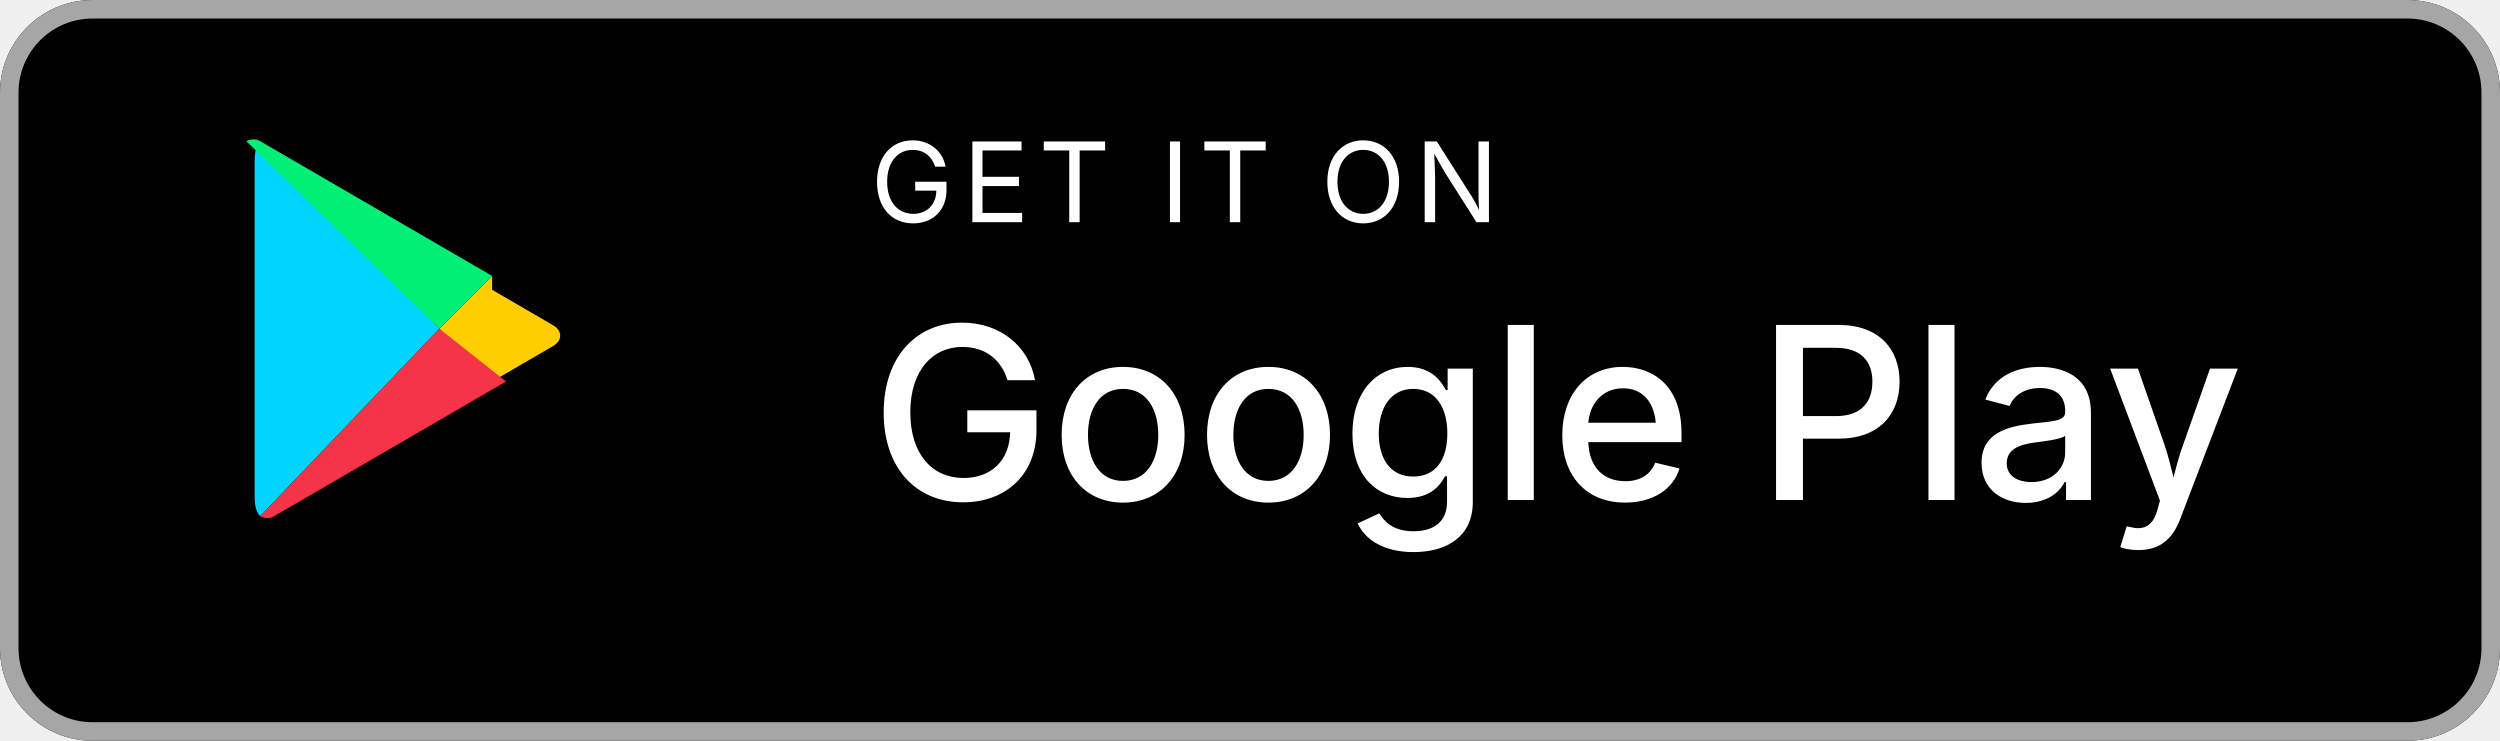
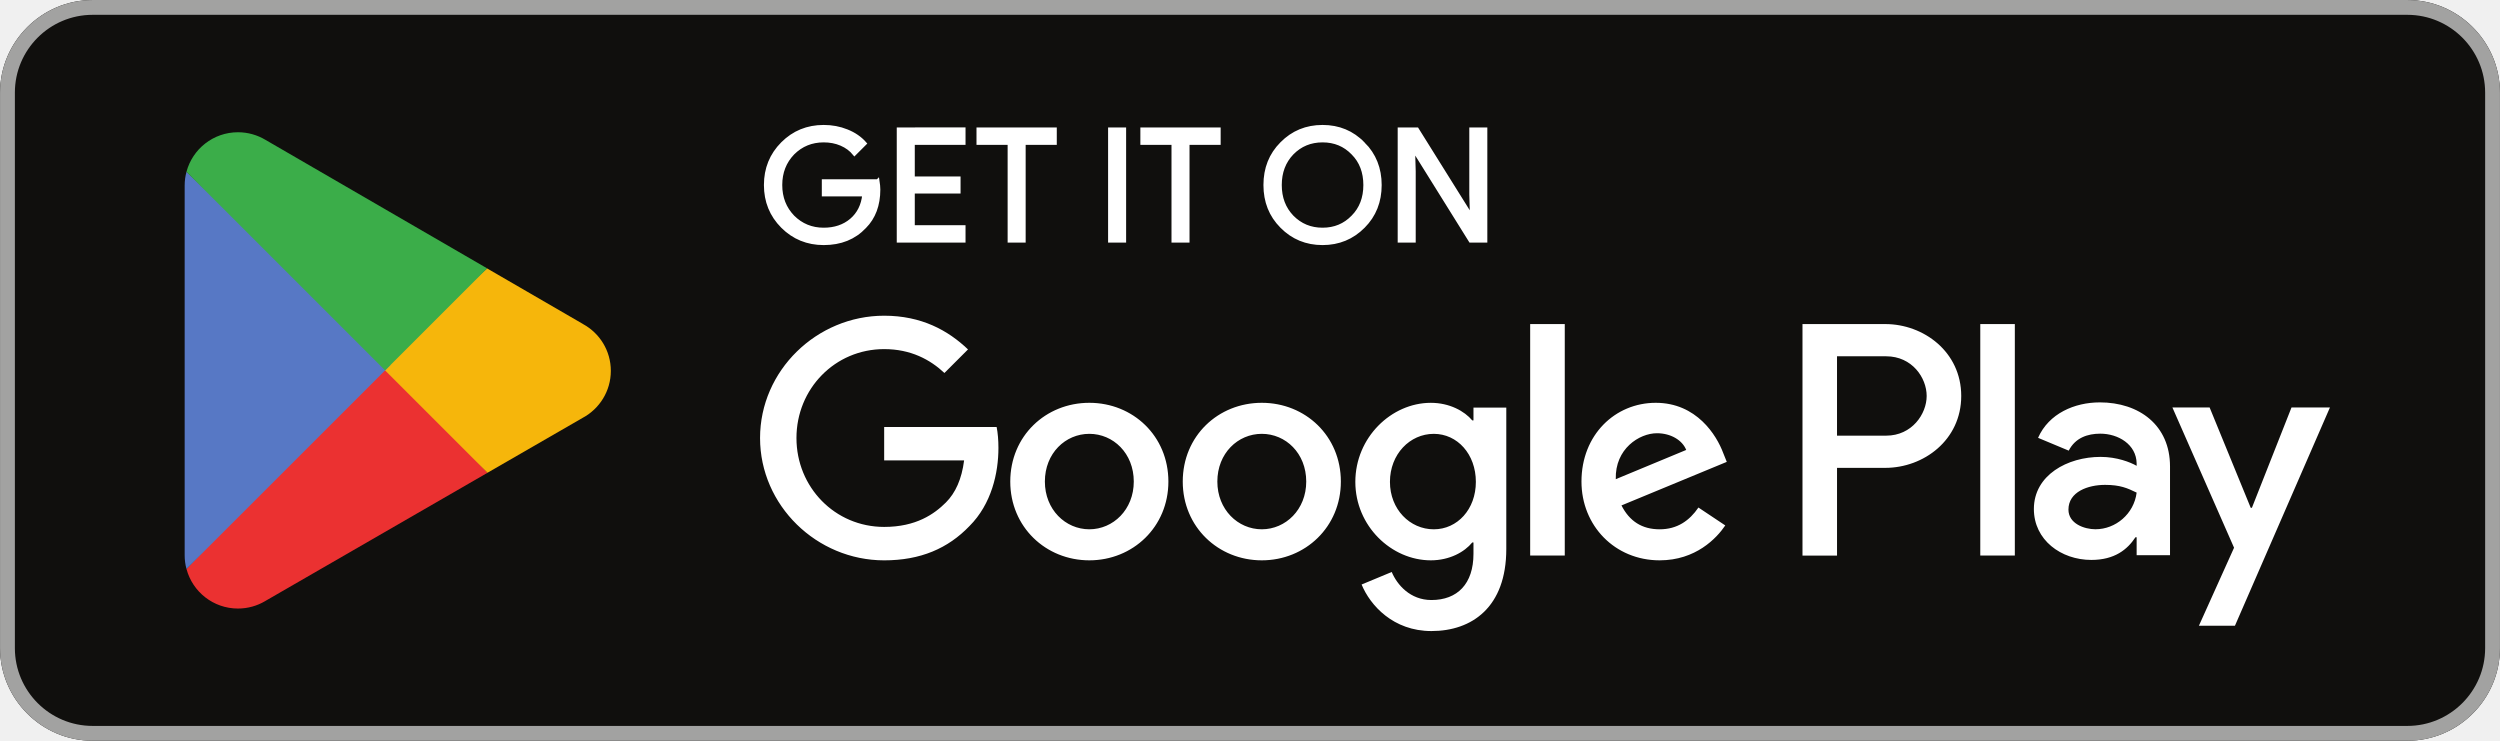
- <svg xmlns="http://www.w3.org/2000/svg" viewBox="0 0 135 40" width="135" height="40">
-   <rect width="135" height="40" rx="5" fill="#000" />
-   <rect x="0.5" y="0.5" width="134" height="39" rx="4.5" fill="none" stroke="#a6a6a6" stroke-width="1" />
-   <text x="47" y="12" fill="#fff" font-family="system-ui,-apple-system,sans-serif" font-size="6" letter-spacing="0.5">GET IT ON</text>
-   <text x="47" y="27" fill="#fff" font-family="system-ui,-apple-system,sans-serif" font-size="13" font-weight="500">Google Play</text>
-   <g transform="translate(10, 5) scale(0.75)">
-     <path d="M5.4 3.5L18.3 17l-12.9 13.5c-.4-.4-.4-1.1-.4-1.7V5.2c0-.6 0-1.3.4-1.7z" fill="#00d4ff" />
-     <path d="M22.1 13.2L18.3 17l3.8 3.8 4.3-2.5c.8-.4.8-1.2 0-1.6l-4.3-2.5z" fill="#ffce00" />
-     <path d="M18.3 17l3.8-3.8-16.7-9.7c-.5-.3-1 0-1 0L18.3 17z" fill="#00f076" />
-     <path d="M18.3 17L5.4 30.5s.5.3 1 0l16.7-9.7L18.3 17z" fill="#f63448" />
-   </g>
+ <svg xmlns="http://www.w3.org/2000/svg" id="svg51" width="180" height="53.333" version="1.1" viewBox="0 0 180 53.333" xml:space="preserve">
+   <path id="path11" d="m173.33 53.333h-166.66c-3.667 0-6.667-3-6.667-6.667v-39.999c0-3.667 3-6.667 6.667-6.667h166.66c3.667 0 6.667 3 6.667 6.667v39.999c0 3.667-3 6.667-6.667 6.667" fill="#100f0d" stroke-width=".133" />
+   <path id="path13" d="m173.33 1e-3h-166.66c-3.667 0-6.667 3-6.667 6.667v39.999c0 3.667 3 6.667 6.667 6.667h166.66c3.667 0 6.667-3 6.667-6.667v-39.999c0-3.667-3-6.667-6.667-6.667zm0 1.066c3.088 0 5.6 2.513 5.6 5.6v39.999c0 3.088-2.512 5.6-5.6 5.6h-166.66c-3.088 0-5.599-2.513-5.599-5.6v-39.999c0-3.088 2.511-5.6 5.599-5.6h166.66" fill="#a2a2a1" stroke-width=".133" />
+   <path id="path35" d="m142.58 40h2.488v-16.669h-2.488zm22.409-10.664-2.852 7.226h-0.085l-2.96-7.226h-2.68l4.44 10.1-2.532 5.619h2.595l6.841-15.718zm-14.11 8.771c-0.813 0-1.951-0.408-1.951-1.416 0-1.286 1.416-1.78 2.637-1.78 1.093 0 1.609 0.235 2.273 0.557-0.193 1.544-1.523 2.638-2.96 2.638zm0.301-9.135c-1.801 0-3.667 0.794-4.439 2.552l2.208 0.922c0.472-0.922 1.351-1.222 2.273-1.222 1.287 0 2.595 0.771 2.616 2.144v0.171c-0.451-0.257-1.416-0.643-2.595-0.643-2.381 0-4.804 1.308-4.804 3.752 0 2.23 1.952 3.667 4.139 3.667 1.672 0 2.596-0.751 3.173-1.63h0.087v1.287h2.403v-6.391c0-2.959-2.211-4.61-5.061-4.61zm-15.376 2.394h-3.539v-5.713h3.539c1.86 0 2.916 1.54 2.916 2.857 0 1.292-1.056 2.857-2.916 2.857zm-0.064-8.034h-5.961v16.669h2.487v-6.315h3.475c2.757 0 5.468-1.996 5.468-5.176 0-3.18-2.711-5.177-5.468-5.177zm-32.507 14.778c-1.719 0-3.157-1.44-3.157-3.415 0-1.998 1.438-3.458 3.157-3.458 1.697 0 3.029 1.46 3.029 3.458 0 1.975-1.332 3.415-3.029 3.415zm2.857-7.84h-0.086c-0.558-0.666-1.633-1.267-2.985-1.267-2.836 0-5.435 2.492-5.435 5.692 0 3.179 2.599 5.649 5.435 5.649 1.353 0 2.427-0.602 2.985-1.288h0.086v0.816c0 2.17-1.16 3.33-3.029 3.33-1.524 0-2.47-1.095-2.857-2.019l-2.169 0.902c0.622 1.503 2.276 3.351 5.026 3.351 2.922 0 5.392-1.719 5.392-5.908v-10.181h-2.363zm4.082 9.73h2.491v-16.669h-2.491zm6.164-5.499c-0.064-2.191 1.698-3.308 2.965-3.308 0.989 0 1.825 0.494 2.106 1.203zm7.733-1.891c-0.472-1.267-1.911-3.608-4.854-3.608-2.922 0-5.349 2.298-5.349 5.671 0 3.179 2.406 5.671 5.628 5.671 2.599 0 4.103-1.589 4.726-2.513l-1.933-1.289c-0.645 0.945-1.525 1.568-2.793 1.568-1.267 0-2.169-0.58-2.748-1.719l7.582-3.136zm-60.409-1.868v2.406h5.756c-0.172 1.353-0.623 2.341-1.31 3.029-0.838 0.837-2.148 1.761-4.446 1.761-3.544 0-6.315-2.857-6.315-6.401s2.771-6.401 6.315-6.401c1.912 0 3.308 0.752 4.339 1.719l1.697-1.697c-1.44-1.375-3.351-2.427-6.036-2.427-4.855 0-8.936 3.952-8.936 8.807 0 4.854 4.081 8.807 8.936 8.807 2.62 0 4.597-0.859 6.143-2.47 1.59-1.59 2.084-3.823 2.084-5.628 0-0.558-0.043-1.073-0.129-1.503zm14.772 7.367c-1.719 0-3.201-1.418-3.201-3.437 0-2.041 1.482-3.436 3.201-3.436 1.718 0 3.2 1.396 3.2 3.436 0 2.019-1.482 3.437-3.2 3.437zm0-9.107c-3.137 0-5.693 2.384-5.693 5.671 0 3.265 2.556 5.671 5.693 5.671 3.136 0 5.692-2.406 5.692-5.671 0-3.287-2.556-5.671-5.692-5.671zm12.417 9.107c-1.718 0-3.2-1.418-3.2-3.437 0-2.041 1.483-3.436 3.2-3.436 1.719 0 3.2 1.396 3.2 3.436 0 2.019-1.482 3.437-3.2 3.437zm0-9.107c-3.136 0-5.691 2.384-5.691 5.671 0 3.265 2.556 5.671 5.691 5.671 3.137 0 5.693-2.406 5.693-5.671 0-3.287-2.556-5.671-5.693-5.671" fill="#fff" stroke-width=".133" />
+   <path id="path37" d="m27.622 25.899-14.194 15.066c5.34e-4 0.003 0.002 0.006 0.002 0.009 0.435 1.636 1.93 2.841 3.703 2.841 0.709 0 1.375-0.192 1.945-0.528l0.045-0.027 15.978-9.22-7.479-8.141" fill="#eb3131" stroke-width=".133" />
+   <path id="path39" d="m41.983 23.334-0.014-0.009-6.898-3.999-7.772 6.916 7.799 7.798 6.862-3.959c1.203-0.649 2.02-1.918 2.02-3.38 0-1.452-0.806-2.714-1.997-3.365" fill="#f6b60b" stroke-width=".133" />
+   <path id="path41" d="m13.426 12.37c-0.085 0.315-0.13 0.644-0.13 0.987v26.623c0 0.342 0.044 0.672 0.131 0.986l14.684-14.681-14.684-13.914" fill="#5778c5" stroke-width=".133" />
+   <path id="path43" d="m27.727 26.668 7.347-7.345-15.96-9.253c-0.58-0.347-1.257-0.548-1.982-0.548-1.773 0-3.27 1.207-3.705 2.845-5.34e-4 0.002-5.34e-4 0.003-5.34e-4 0.004l14.3 14.298" fill="#3bad49" stroke-width=".133" />
+   <path id="path33" d="m63.193 13.042h-3.889v0.963h2.915c-0.079 0.785-0.392 1.402-0.919 1.85-0.527 0.448-1.2 0.673-1.996 0.673-0.873 0-1.613-0.304-2.219-0.908-0.594-0.617-0.896-1.379-0.896-2.298 0-0.919 0.302-1.681 0.896-2.298 0.606-0.604 1.346-0.906 2.219-0.906 0.448 0 0.875 0.077 1.267 0.246 0.392 0.169 0.706 0.404 0.952 0.706l0.74-0.74c-0.335-0.381-0.76-0.673-1.288-0.885-0.527-0.213-1.077-0.315-1.671-0.315-1.165 0-2.152 0.404-2.958 1.21-0.806 0.808-1.21 1.804-1.21 2.981 0 1.177 0.404 2.175 1.21 2.981 0.806 0.806 1.794 1.21 2.958 1.21 1.223 0 2.198-0.392 2.948-1.188 0.66-0.662 0.998-1.558 0.998-2.679 0-0.19-0.023-0.392-0.056-0.604zm1.507-3.733v8.025h4.685v-0.985h-3.654v-2.546h3.296v-0.963h-3.296v-2.544h3.654v-0.988zm11.255 0.988v-0.988h-5.514v0.988h2.242v7.037h1.031v-7.037zm4.992-0.988h-1.031v8.025h1.031zm6.807 0.988v-0.988h-5.514v0.988h2.241v7.037h1.031v-7.037zm10.406 0.056c-0.796-0.819-1.771-1.223-2.935-1.223-1.167 0-2.142 0.404-2.937 1.21-0.796 0.796-1.187 1.794-1.187 2.981s0.392 2.185 1.187 2.981c0.796 0.806 1.771 1.21 2.937 1.21 1.154 0 2.139-0.404 2.935-1.21 0.796-0.796 1.187-1.794 1.187-2.981 0-1.177-0.392-2.173-1.187-2.969zm-5.133 0.671c0.594-0.604 1.323-0.906 2.198-0.906 0.873 0 1.602 0.302 2.185 0.906 0.594 0.594 0.885 1.369 0.885 2.298 0 0.931-0.292 1.704-0.885 2.298-0.583 0.604-1.312 0.908-2.185 0.908-0.875 0-1.604-0.304-2.198-0.908-0.581-0.606-0.873-1.367-0.873-2.298 0-0.929 0.292-1.692 0.873-2.298zm8.771 1.312-0.044-1.548h0.044l4.079 6.546h1.077v-8.025h-1.031v4.696l0.044 1.548h-0.044l-3.9-6.244h-1.256v8.025h1.031z" fill="#fff" stroke="#fff" stroke-miterlimit="10" stroke-width=".267" />
</svg>
